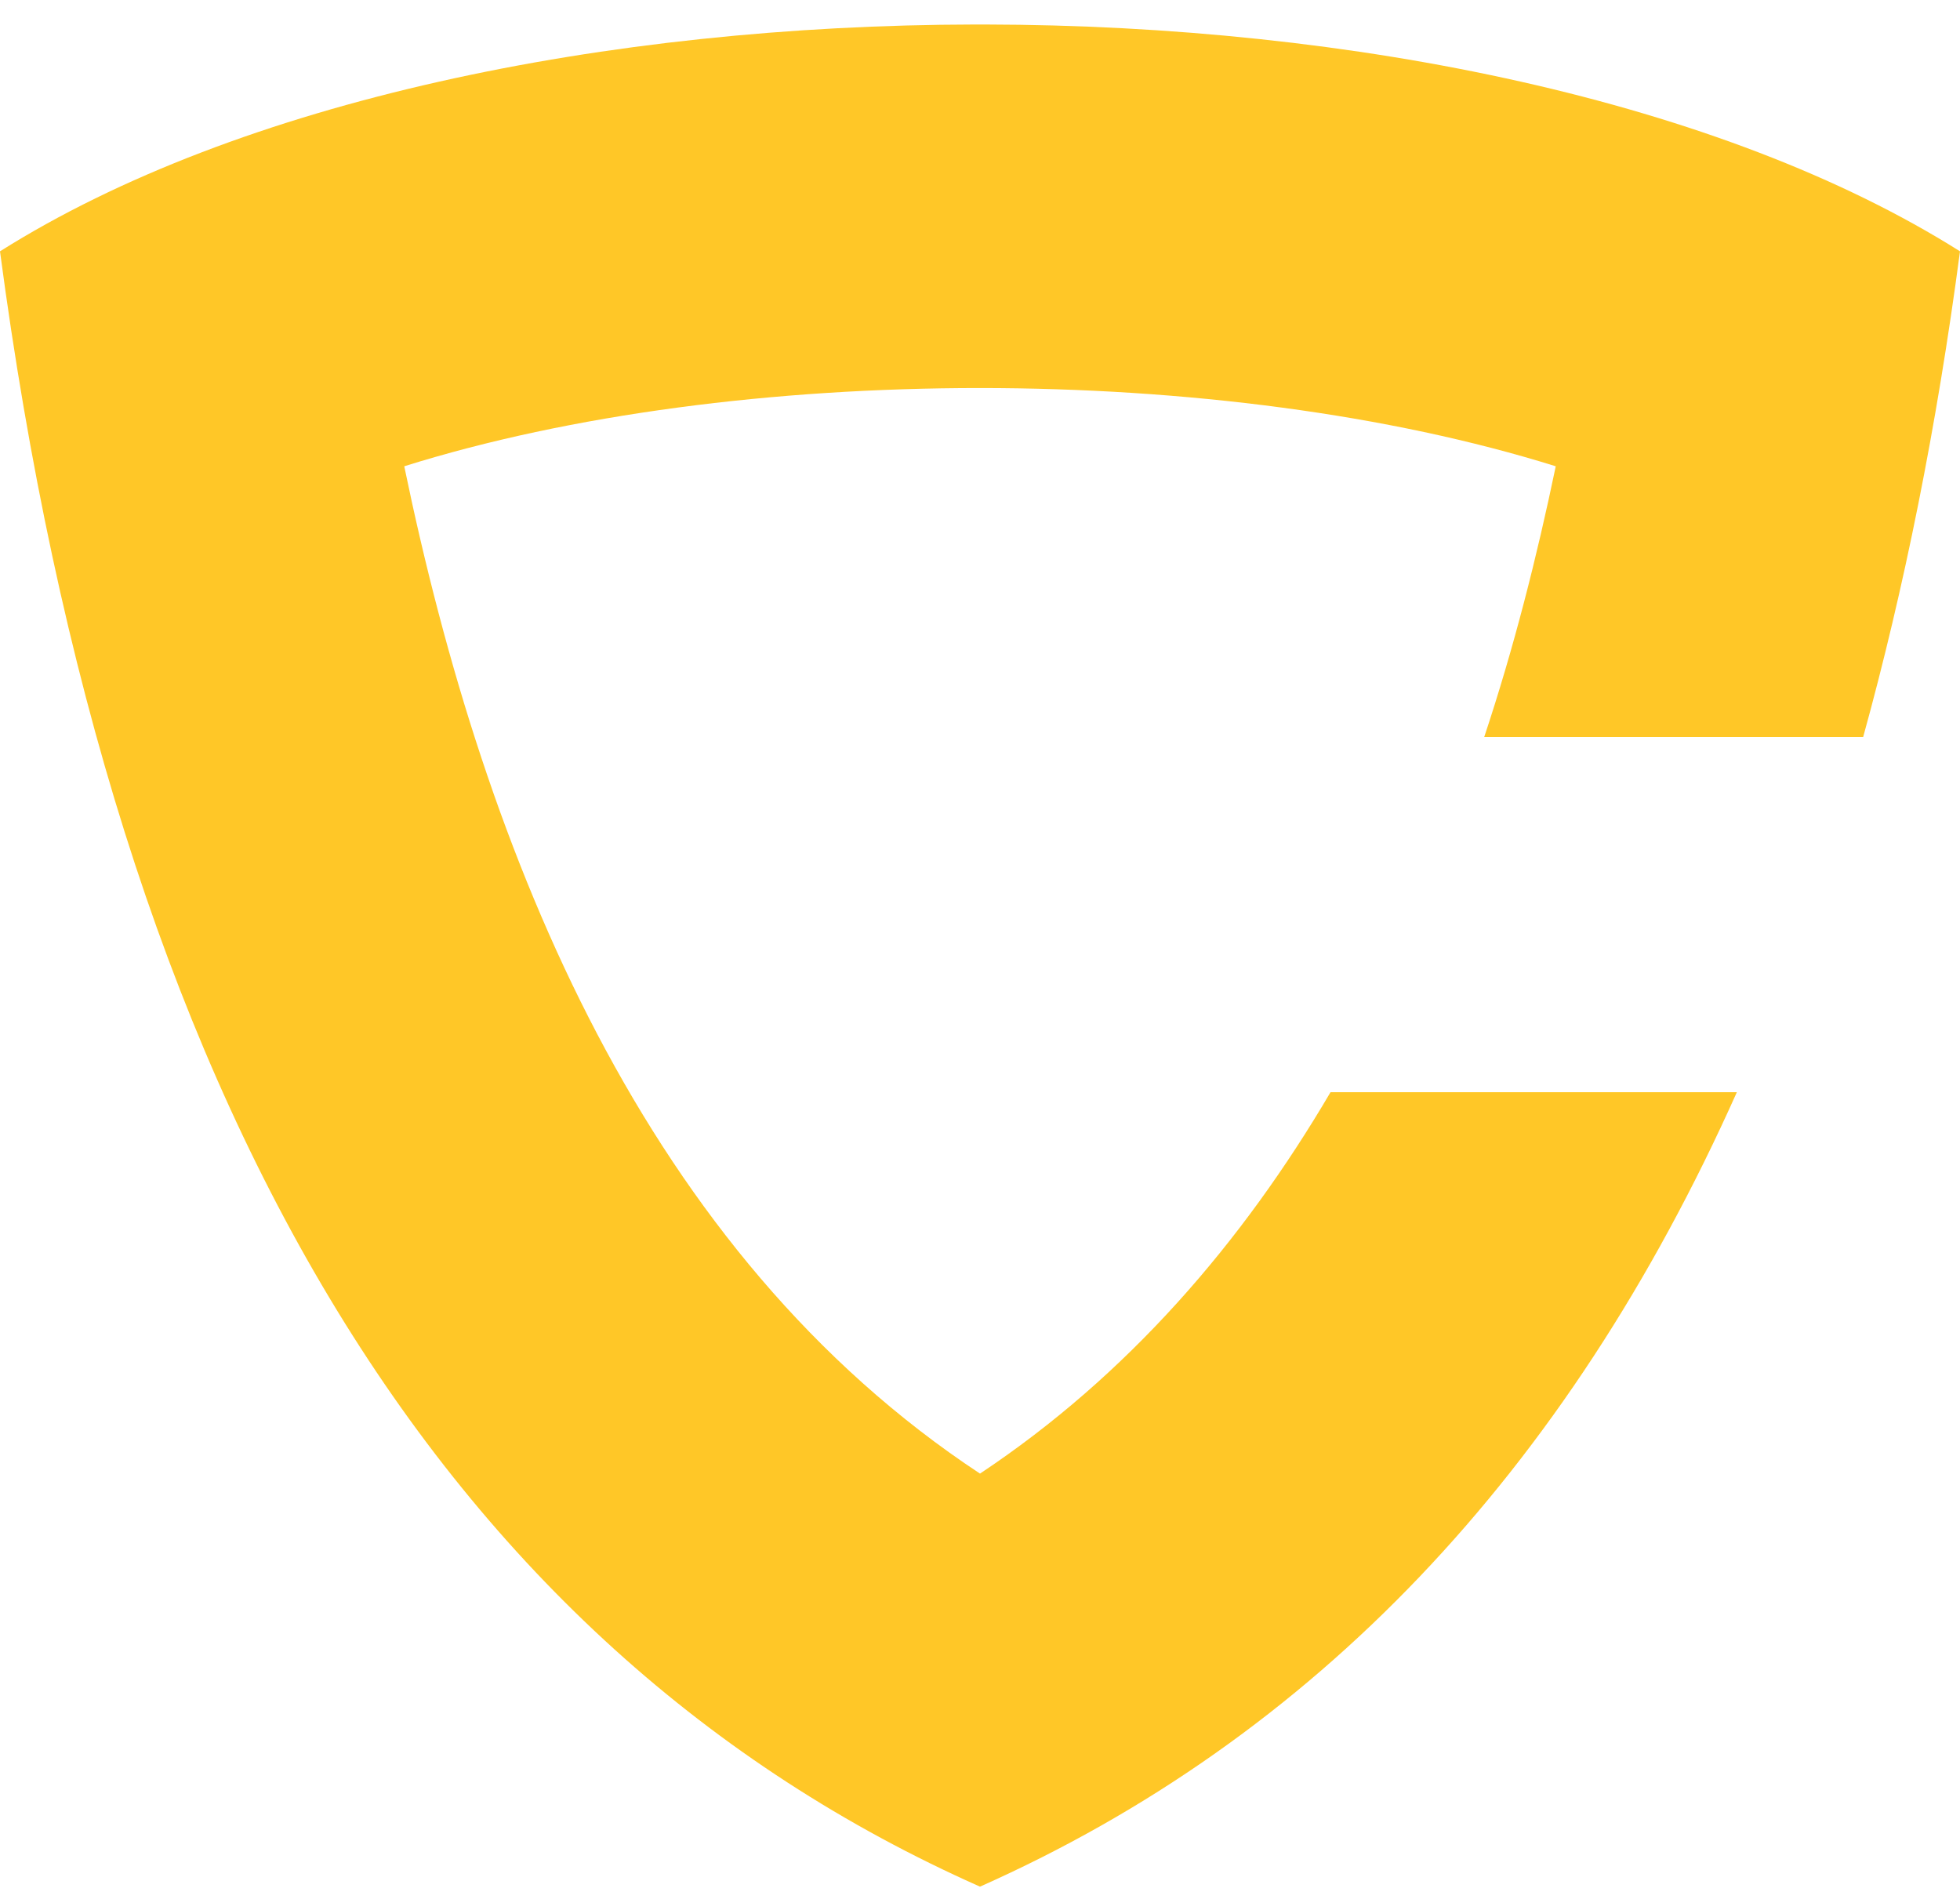
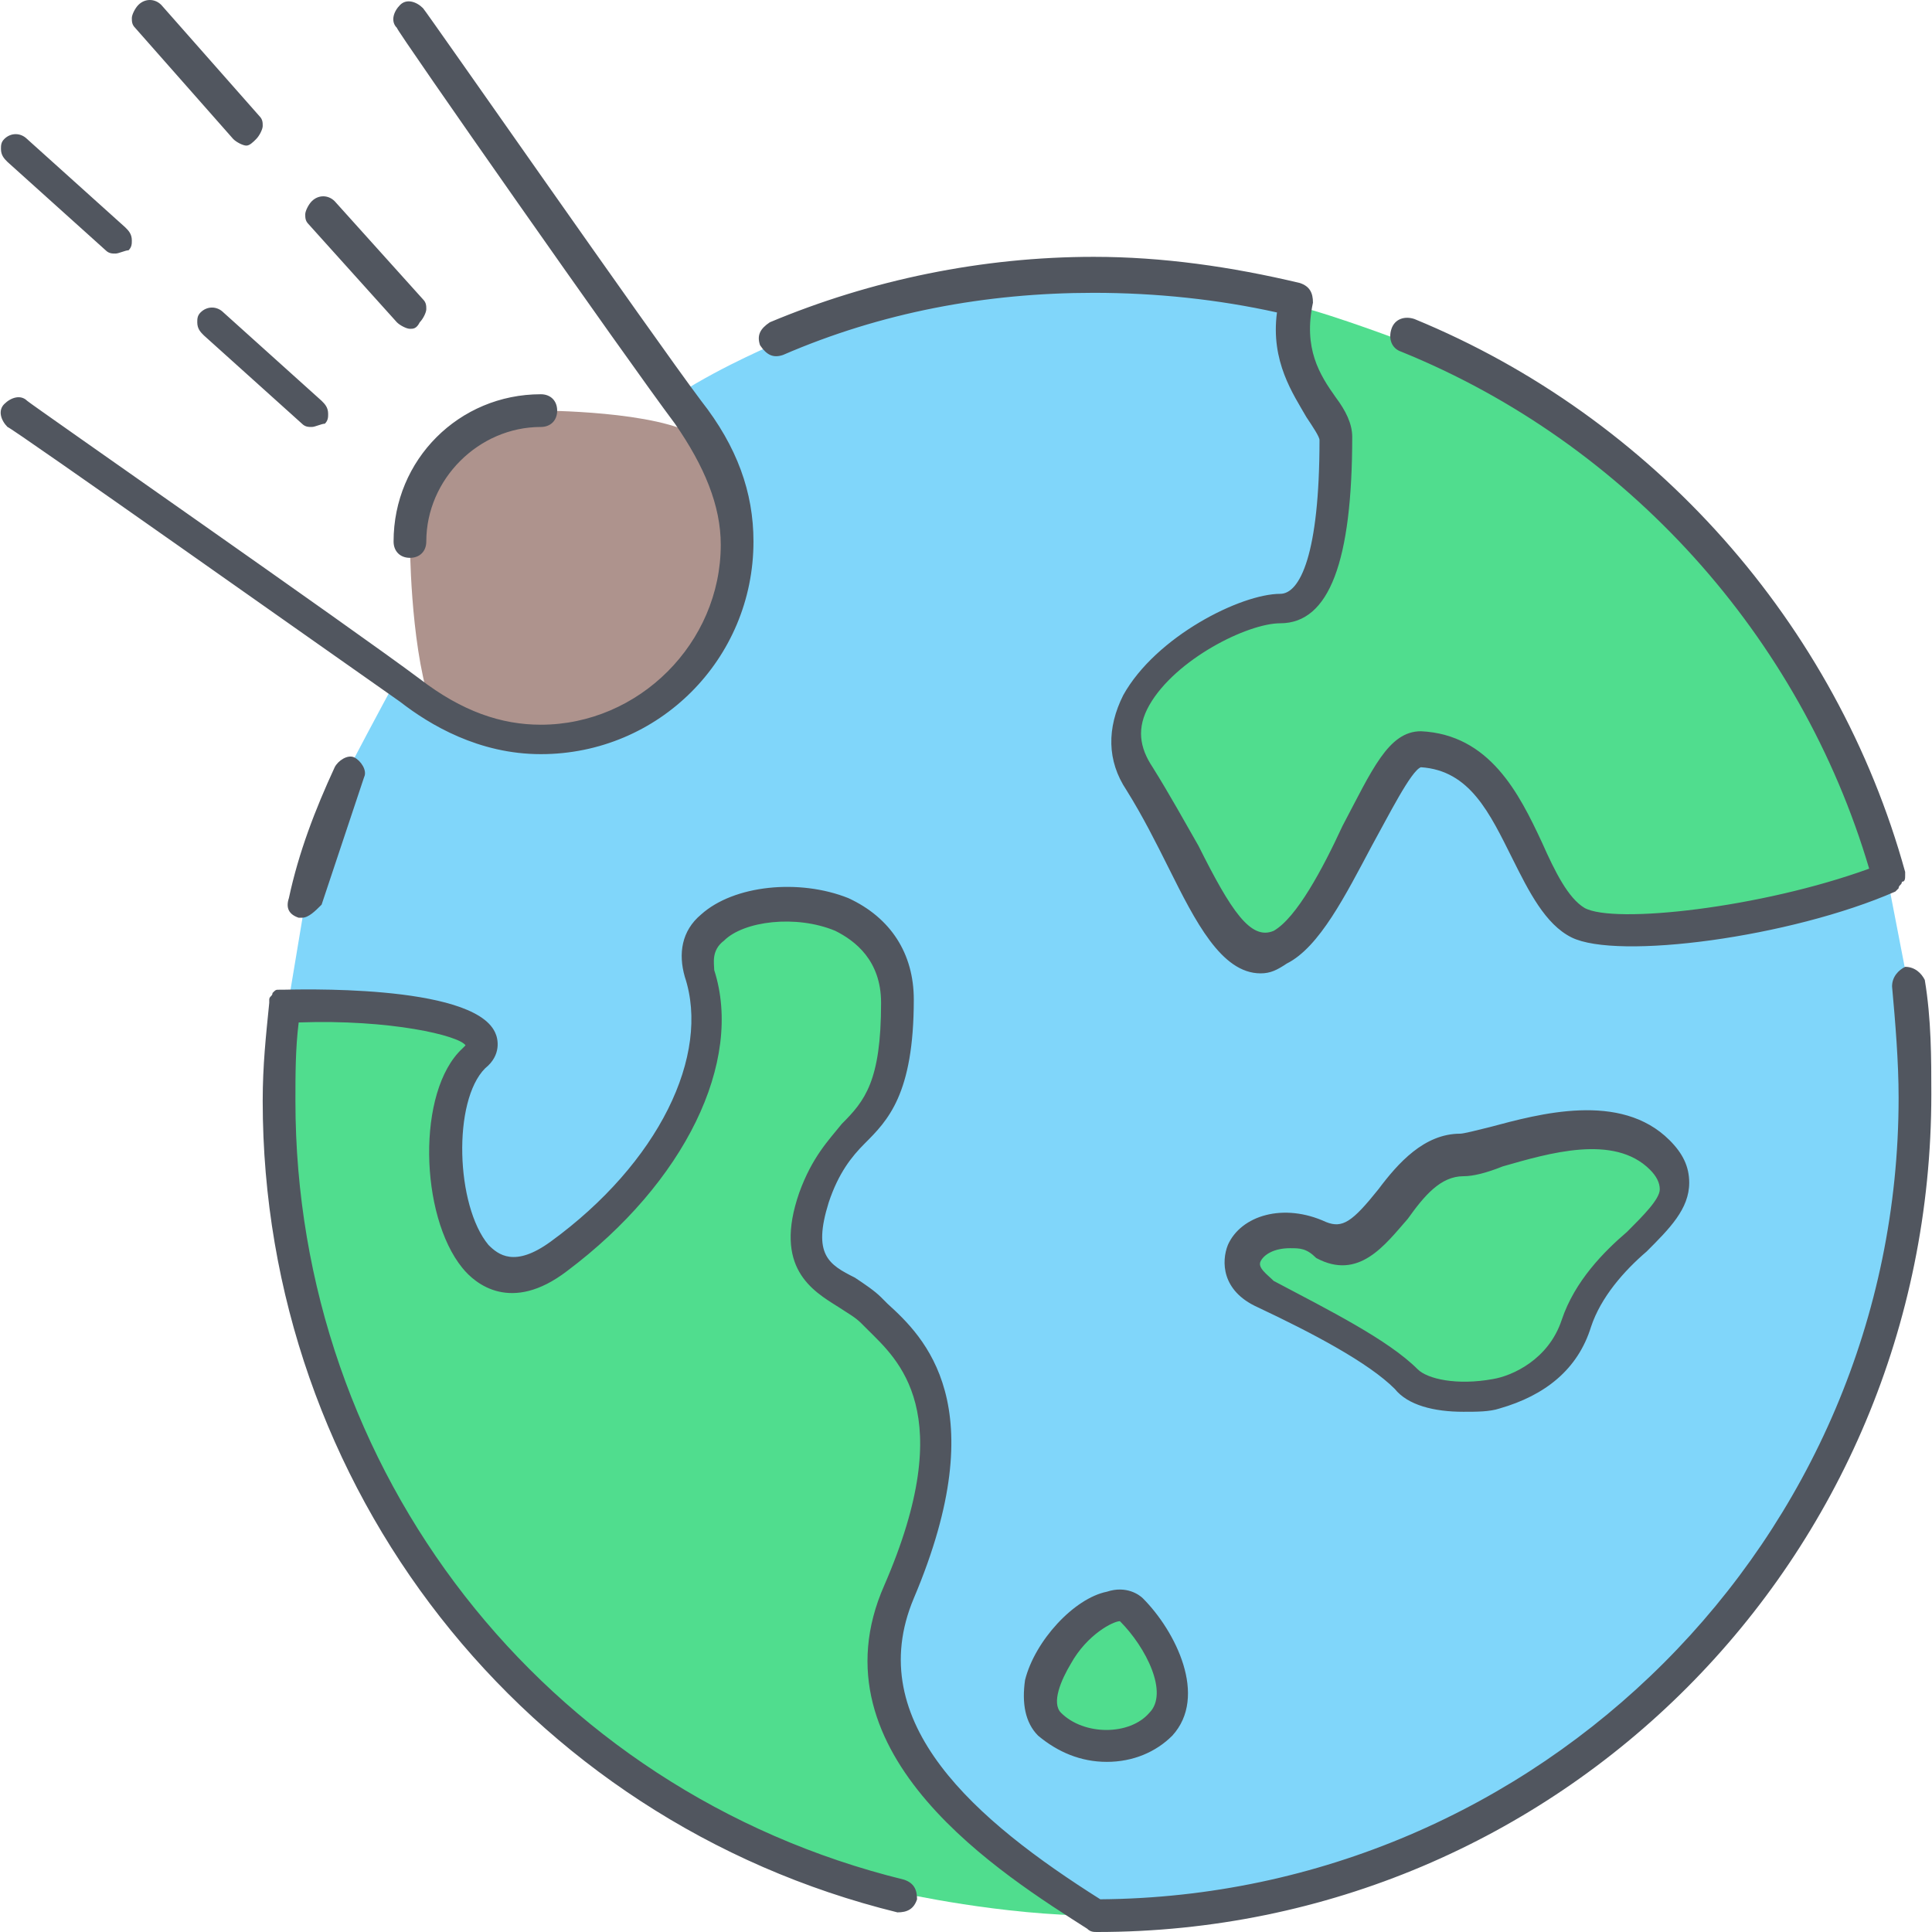
- <svg xmlns="http://www.w3.org/2000/svg" width="32" height="31" viewBox="0 0 32 31">
-   <g fill="none" fill-rule="evenodd">
-     <g fill="#FFC727">
-       <g>
-         <path d="M15.917 2.4C9.904 2.411 3.901 3.645 0 6.103 1.839 19.984 7.167 28.878 16 32.8c5.448-2.426 9.573-6.743 12.357-12.97h-6.634c-1.444 2.46-3.317 4.627-5.723 6.227-5.448-3.595-8.077-10.046-9.4-16.445 5.43-1.703 13.353-1.703 18.8 0-.308 1.48-.687 2.976-1.168 4.42h6.187c.67-2.425 1.203-5.074 1.581-7.929-3.9-2.458-9.904-3.692-15.917-3.703h-.166z" transform="translate(-56 -58) translate(56 56)" />
-       </g>
-     </g>
+ <svg xmlns="http://www.w3.org/2000/svg" height="800px" width="800px" version="1.1" id="Layer_1" viewBox="0 0 503.893 503.893" xml:space="preserve">
+   <g transform="translate(9 9)">
+     <path style="fill:#80D6FA;" d="M294.185,440.28c7.68-7.68,0-22.187-7.68-29.013c-7.68-7.68-32.427,18.773-22.187,29.013   C271.998,447.96,286.505,447.96,294.185,440.28 M401.705,336.173c7.68-22.187,36.693-29.867,22.187-44.373s-44.373,0-51.2,0   c-16.213,0-22.187,29.013-36.693,22.187c-14.507-7.68-29.013,7.68-14.507,14.507c14.507,7.68,29.013,14.507,36.693,22.187   C365.012,358.36,394.878,358.36,401.705,336.173 M170.452,98.093c-0.853-0.853-1.707-2.56-2.56-4.267l0,0   c11.947-7.68,26.453-13.653,26.453-13.653c25.6-11.093,53.76-17.067,82.773-17.067c17.92,0,35.84,2.56,52.053,6.827   c-4.267,20.48,10.24,29.013,10.24,36.693s0,44.373-14.507,44.373c-14.507,0-51.2,22.187-36.693,44.373   c14.507,22.187,22.187,51.2,36.693,44.373c14.507-7.68,26.453-52.053,36.693-51.2c25.6,0.853,25.6,38.4,40.96,45.227   c10.24,5.12,53.76,0,81.067-11.947l5.12,26.453c1.707,9.387,1.707,19.627,1.707,29.867c0,117.76-95.573,213.333-213.333,213.333   c-28.16-17.92-68.267-46.08-51.2-84.48c22.187-51.2,0-66.56-7.68-73.387c-7.68-7.68-22.187-7.68-14.507-29.867   c7.68-22.187,22.187-14.507,22.187-51.2s-58.88-29.013-51.2-7.68c7.68,22.187-7.68,51.2-36.693,73.387   c-29.013,22.187-36.693-36.693-22.187-51.2c10.24-10.24-22.187-15.36-49.493-13.653v-1.707l4.267-25.6   c2.56-11.947,6.827-23.04,11.093-34.133c0,0,9.387-17.92,12.8-23.893l0,0c0.853,0.853,1.707,1.707,2.56,2.56   c1.707,1.707,3.413,2.56,5.12,3.413c8.533,5.12,17.92,9.387,29.013,9.387c28.16,0,51.2-23.04,51.2-51.2   c0-10.24-3.413-20.48-9.387-28.16C173.011,101.507,172.158,99.8,170.452,98.093" />
+     <path style="fill:#50DD8E;" d="M277.118,490.627c-24.747,0-51.2-5.973-51.2-5.973c-93.013-23.04-162.133-106.667-162.133-207.36   c0-8.533,0-16.213,1.707-24.747l0,0c27.307-0.853,59.733,4.267,49.493,13.653c-14.507,14.507-7.68,73.387,22.187,51.2   s44.373-51.2,36.693-73.387c-7.68-22.187,51.2-29.013,51.2,7.68s-14.507,29.013-22.187,51.2   c-7.68,22.187,7.68,22.187,14.507,29.867c7.68,7.68,29.013,22.187,7.68,73.387C208.852,444.547,248.958,472.707,277.118,490.627z    M286.505,411.267c7.68,7.68,14.507,22.187,7.68,29.013c-7.68,7.68-22.187,7.68-29.013,0   C254.078,430.04,279.678,403.587,286.505,411.267z M329.172,70.787c10.24,2.56,28.16,9.387,28.16,9.387   c60.587,24.747,107.52,76.8,125.44,141.653c-27.307,11.947-70.827,17.067-81.067,11.947c-14.507-7.68-14.507-44.373-40.96-45.227   c-10.24-0.853-22.187,44.373-36.693,51.2c-14.507,7.68-22.187-22.187-36.693-44.373C272.852,173.187,309.545,151,324.052,151   c14.507,0,14.507-36.693,14.507-44.373C339.412,99.8,324.905,91.267,329.172,70.787z M423.892,291.8   c14.507,14.507-14.507,22.187-22.187,44.373c-7.68,22.187-36.693,22.187-44.373,14.507c-7.68-7.68-22.187-14.507-36.693-22.187   c-14.507-7.68,0-22.187,14.507-14.507c14.507,7.68,20.48-22.187,36.693-22.187C380.372,291.8,409.385,277.293,423.892,291.8z" />
+     <path style="fill:#AE938D;" d="M173.865,104.067c5.12,8.533,9.387,17.92,9.387,28.16c0,28.16-23.04,51.2-51.2,51.2   c-11.093,0-20.48-4.267-29.013-9.387c-5.12-16.213-5.12-41.813-5.12-41.813c0-18.773,15.36-34.133,34.133-34.133   c0,0,30.72,0,40.96,6.827L173.865,104.067z" />
  </g>
+   <path style="fill:#51565F;" d="M286.118,503.893c-0.853,0-1.707,0-2.56-0.853c-21.333-13.653-72.533-45.227-52.907-89.6  c19.627-45.227,3.413-58.88-4.267-66.56c-0.853-0.853-1.707-1.707-1.707-1.707c-1.707-1.707-3.413-2.56-5.973-4.267  c-6.827-4.267-17.067-10.24-10.24-29.867c3.413-9.387,7.68-13.653,11.093-17.92c5.973-5.973,10.24-11.093,10.24-31.573  c0-11.093-6.827-16.213-11.947-18.773c-10.24-4.267-23.893-2.56-29.013,2.56c-3.413,2.56-2.56,5.973-2.56,7.68  c7.68,23.893-7.68,55.467-38.4,78.507c-14.507,11.093-23.893,3.413-27.307-0.853c-11.093-13.653-11.947-46.08,0-57.173  c0.853-0.853,0.853-0.853,0.853-0.853c-1.707-2.56-19.627-6.827-43.52-5.973c-0.853,6.827-0.853,13.653-0.853,20.48  c0,96.427,64.853,180.053,158.72,203.093c2.56,0.853,3.413,2.56,3.413,5.12c-0.853,2.56-2.56,3.413-5.12,3.413  c-97.28-23.893-165.547-110.933-165.547-211.627c0-9.387,0.853-17.067,1.707-25.6v-0.853c0-0.853,0.853-0.853,0.853-1.707  c0.853-0.853,0.853-0.853,1.707-0.853h0.853c2.56,0,49.493-1.707,55.467,11.093c0.853,1.707,1.707,5.973-2.56,9.387  c-8.533,8.533-7.68,35.84,0.853,46.08c2.56,2.56,6.827,5.973,16.213-0.853c28.16-20.48,41.813-48.64,34.987-69.12  c-1.707-5.973-0.853-11.947,4.267-16.213c8.533-7.68,25.6-9.387,38.4-4.267c11.093,5.12,17.067,14.507,17.067,26.453  c0,24.747-6.827,31.573-12.8,37.547c-3.413,3.413-6.827,7.68-9.387,15.36c-4.267,13.653,0,16.213,6.827,19.627  c2.56,1.707,5.12,3.413,6.827,5.12c0.853,0.853,0.853,0.853,1.707,1.707c9.387,8.533,28.16,26.453,6.827,76.8  c-13.653,32.427,16.213,58.027,48.64,78.507c114.347-0.853,208.213-93.867,208.213-209.067c0-9.387-0.853-19.627-1.707-29.013  c0-2.56,1.707-4.267,3.413-5.12c2.56,0,4.267,1.707,5.12,3.413c1.707,10.24,1.707,20.48,1.707,29.867  C503.718,406.613,406.438,503.893,286.118,503.893z M288.678,459.52c-6.827,0-12.8-2.56-17.92-6.827  c-3.413-3.413-4.267-8.533-3.413-14.507c2.56-10.24,12.8-21.333,21.333-23.04c5.12-1.707,8.533,0.853,9.387,1.707  c8.533,8.533,17.067,25.6,7.68,35.84l0,0C301.478,456.96,295.505,459.52,288.678,459.52z M292.092,422.827  c-1.707,0-8.533,3.413-12.8,11.093c-2.56,4.267-5.12,10.24-2.56,12.8c5.973,5.973,17.92,5.973,23.04,0  C304.892,441.6,298.918,429.653,292.092,422.827C292.945,422.827,292.945,422.827,292.092,422.827z M381.692,368.213  c-7.68,0-14.507-1.707-17.92-5.973c-6.827-6.827-21.333-14.507-35.84-21.333c-9.387-4.267-9.387-11.947-7.68-16.213  c3.413-7.68,14.507-11.093,25.6-5.973c4.267,1.707,6.827,0,13.653-8.533c5.12-6.827,11.947-14.507,21.333-14.507  c0.853,0,4.267-0.853,7.68-1.707c12.8-3.413,34.133-9.387,46.933,3.413c3.413,3.413,5.12,6.827,5.12,11.093  c0,6.827-5.12,11.947-11.093,17.92c-5.973,5.12-11.947,11.947-14.507,19.627c-3.413,11.093-11.947,17.92-23.893,21.333  C388.518,368.213,385.105,368.213,381.692,368.213z M336.465,325.547c-4.267,0-6.827,1.707-7.68,3.413  c-0.853,1.707,1.707,3.413,3.413,5.12c14.507,7.68,29.867,15.36,37.547,23.04c2.56,2.56,10.24,4.267,19.627,2.56  c5.12-0.853,14.507-5.12,17.92-15.36c3.413-10.24,11.093-17.92,17.067-23.04c4.267-4.267,8.533-8.533,8.533-11.093  c0-1.707-0.853-3.413-2.56-5.12c-9.387-9.387-26.453-4.267-38.4-0.853c-4.267,1.707-7.68,2.56-10.24,2.56  c-5.973,0-10.24,5.12-14.507,11.093c-5.973,6.827-12.8,16.213-23.893,10.24C340.732,325.547,339.025,325.547,336.465,325.547z   M328.785,253.867c-10.24,0-17.067-13.653-23.893-27.307c-3.413-6.827-6.827-13.653-11.093-20.48  c-5.12-7.68-5.12-16.213-0.853-24.747c8.533-15.36,30.72-26.453,40.96-26.453c5.12,0,10.24-10.24,10.24-40.107  c0-0.853-1.707-3.413-3.413-5.973c-3.413-5.973-9.387-14.507-7.68-27.307c-15.36-3.413-31.573-5.12-47.787-5.12  c-28.16,0-55.467,5.12-81.067,16.213c-2.56,0.853-4.267,0-5.973-2.56c-0.853-2.56,0-4.267,2.56-5.973  c26.453-11.093,55.467-17.067,84.48-17.067c17.92,0,35.84,2.56,53.76,6.827c2.56,0.853,3.413,2.56,3.413,5.12  c-2.56,11.947,1.707,18.773,5.973,24.747c2.56,3.413,4.267,6.827,4.267,10.24c0,32.427-5.973,48.64-18.773,48.64  c-8.533,0-27.307,9.387-34.133,21.333c-3.413,5.973-2.56,11.093,0.853,16.213c4.267,6.827,8.533,14.507,11.947,20.48  c8.533,17.067,13.653,24.747,19.627,22.187c5.973-3.413,12.8-16.213,17.92-27.307c7.68-14.507,11.947-24.747,20.48-24.747  c17.92,0.853,25.6,16.213,31.573,29.013c3.413,7.68,6.827,14.507,11.093,17.067c7.68,4.267,46.08,0,74.24-10.24  c-17.92-60.587-63.147-110.933-122.027-134.827c-2.56-0.853-3.413-3.413-2.56-5.973c0.853-2.56,3.413-3.413,5.973-2.56  c62.293,25.6,110.08,79.36,128,144.213v0.853c0,0.853,0,1.707-0.853,1.707c0,0.853-0.853,0.853-0.853,1.707l-0.853,0.853  c-27.307,11.947-72.533,17.92-84.48,11.947c-6.827-3.413-11.093-11.947-15.36-20.48c-5.973-11.947-11.093-23.04-23.893-23.893  c-2.56,0.853-8.533,12.8-12.8,20.48c-6.827,12.8-13.653,26.453-22.187,30.72C333.052,253.013,331.345,253.867,328.785,253.867z   M78.758,239.36h-0.853c-2.56-0.853-3.413-2.56-2.56-5.12c2.56-11.947,6.827-23.04,11.947-34.133c0.853-1.707,3.413-3.413,5.12-2.56  c1.707,0.853,3.413,3.413,2.56,5.12l-11.093,33.28C82.172,237.653,80.465,239.36,78.758,239.36z M141.052,196.693  c-16.213,0-29.013-7.68-36.693-13.653c-17.067-11.947-101.547-71.68-102.4-71.68c-1.707-1.707-2.56-4.267-0.853-5.973  c1.707-1.707,4.267-2.56,5.973-0.853c0.853,0.853,85.333,59.733,102.4,72.533c11.093,8.533,21.333,11.947,31.573,11.947  c25.6,0,46.933-21.333,46.933-46.933c0-10.24-4.267-20.48-11.947-31.573c-12.8-17.067-72.533-102.4-72.533-103.253  c-1.707-1.707-0.853-4.267,0.853-5.973s4.267-0.853,5.973,0.853c0.853,0.853,59.733,85.333,72.533,102.4  c9.387,11.947,13.653,23.893,13.653,36.693C196.518,171.947,171.772,196.693,141.052,196.693z M106.918,145.493  c-2.56,0-4.267-1.707-4.267-4.267c0-21.333,17.067-38.4,38.4-38.4c2.56,0,4.267,1.707,4.267,4.267c0,2.56-1.707,4.267-4.267,4.267  c-16.213,0-29.867,13.653-29.867,29.867C111.185,143.787,109.478,145.493,106.918,145.493z M81.318,111.36  c-0.853,0-1.707,0-2.56-0.853l-25.6-23.04c-0.853-0.853-1.707-1.707-1.707-3.413c0-0.853,0-1.707,0.853-2.56  c1.707-1.707,4.267-1.707,5.973,0l25.6,23.04c0.853,0.853,1.707,1.707,1.707,3.413c0,0.853,0,1.707-0.853,2.56  C83.878,110.507,82.172,111.36,81.318,111.36z M106.918,85.76c-0.853,0-2.56-0.853-3.413-1.707l-23.04-25.6  c-0.853-0.853-0.853-1.707-0.853-2.56c0-0.853,0.853-2.56,1.707-3.413c1.707-1.707,4.267-1.707,5.973,0l23.04,25.6  c0.853,0.853,0.853,1.707,0.853,2.56c0,0.853-0.853,2.56-1.707,3.413C108.625,85.76,107.772,85.76,106.918,85.76z M30.118,66.133  c-0.853,0-1.707,0-2.56-0.853l-25.6-23.04c-0.853-0.853-1.707-1.707-1.707-3.413c0-0.853,0-1.707,0.853-2.56  c1.707-1.707,4.267-1.707,5.973,0l25.6,23.04c0.853,0.853,1.707,1.707,1.707,3.413c0,0.853,0,1.707-0.853,2.56  C32.678,65.28,30.972,66.133,30.118,66.133z M64.252,37.973c-0.853,0-2.56-0.853-3.413-1.707l-25.6-29.013  c-0.853-0.853-0.853-1.707-0.853-2.56c0-0.853,0.853-2.56,1.707-3.413c1.707-1.707,4.267-1.707,5.973,0l25.6,29.013  c0.853,0.853,0.853,1.707,0.853,2.56c0,0.853-0.853,2.56-1.707,3.413C65.958,37.12,65.105,37.973,64.252,37.973z" />
</svg>
